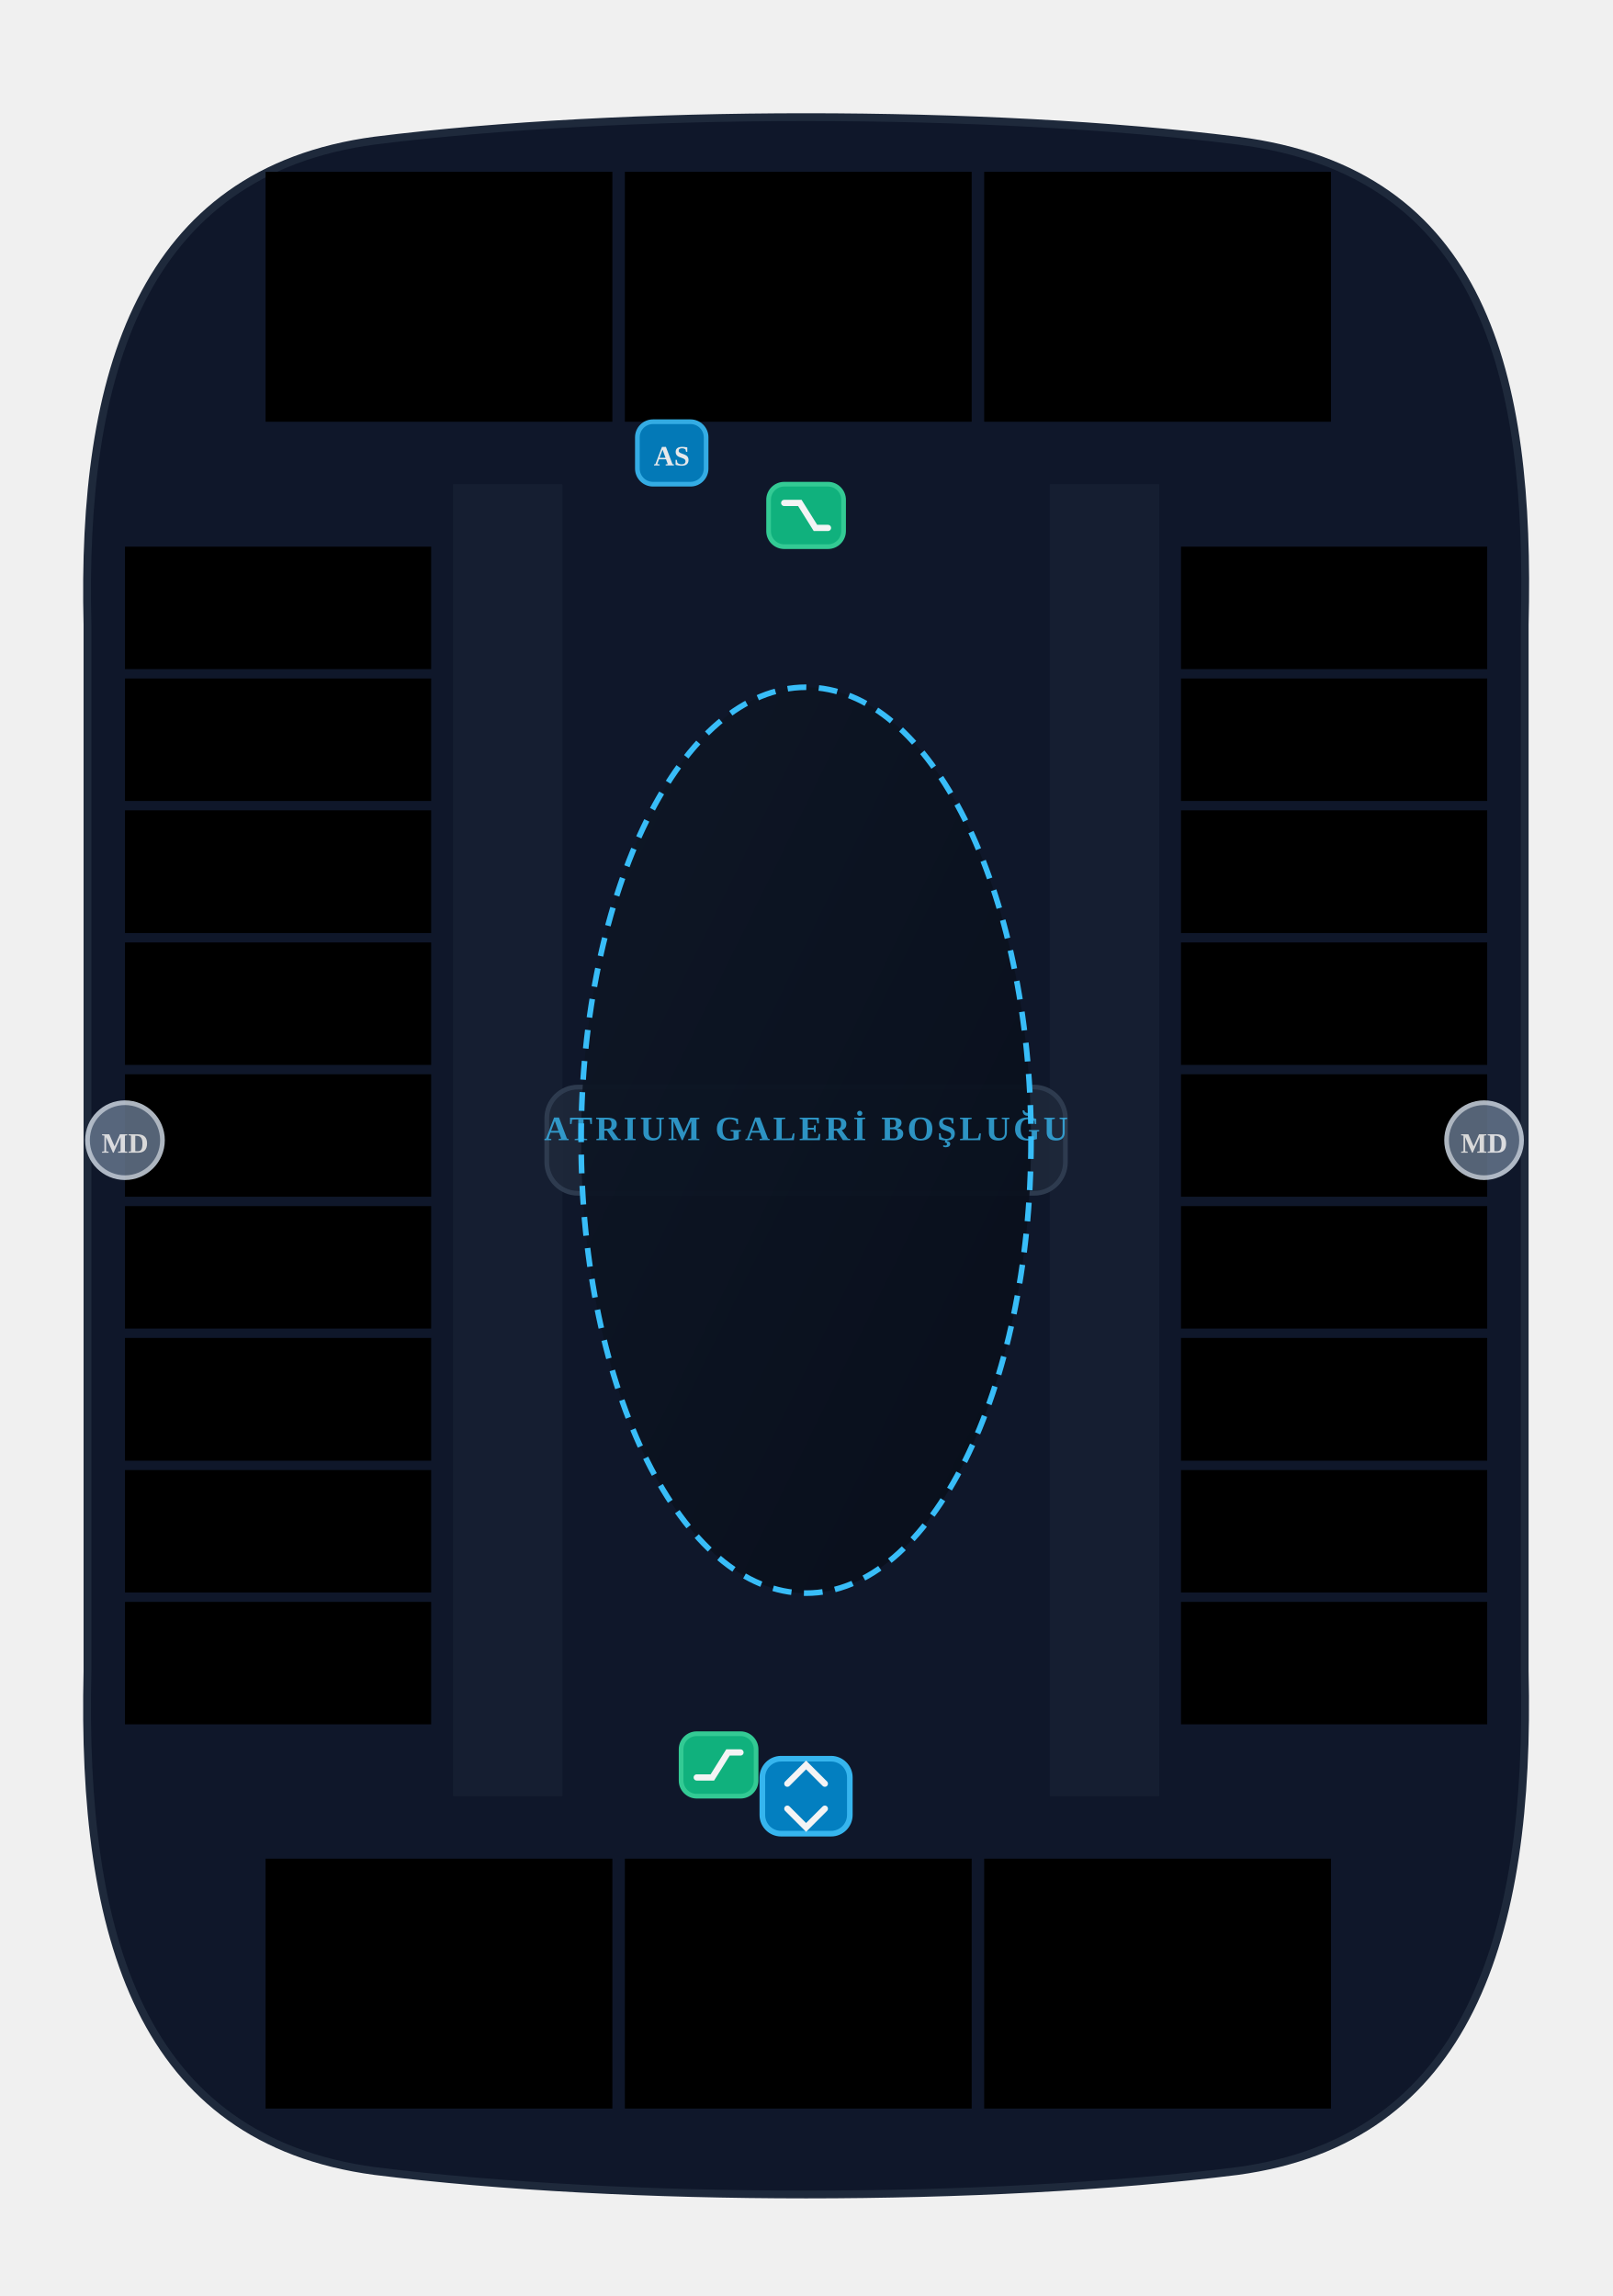
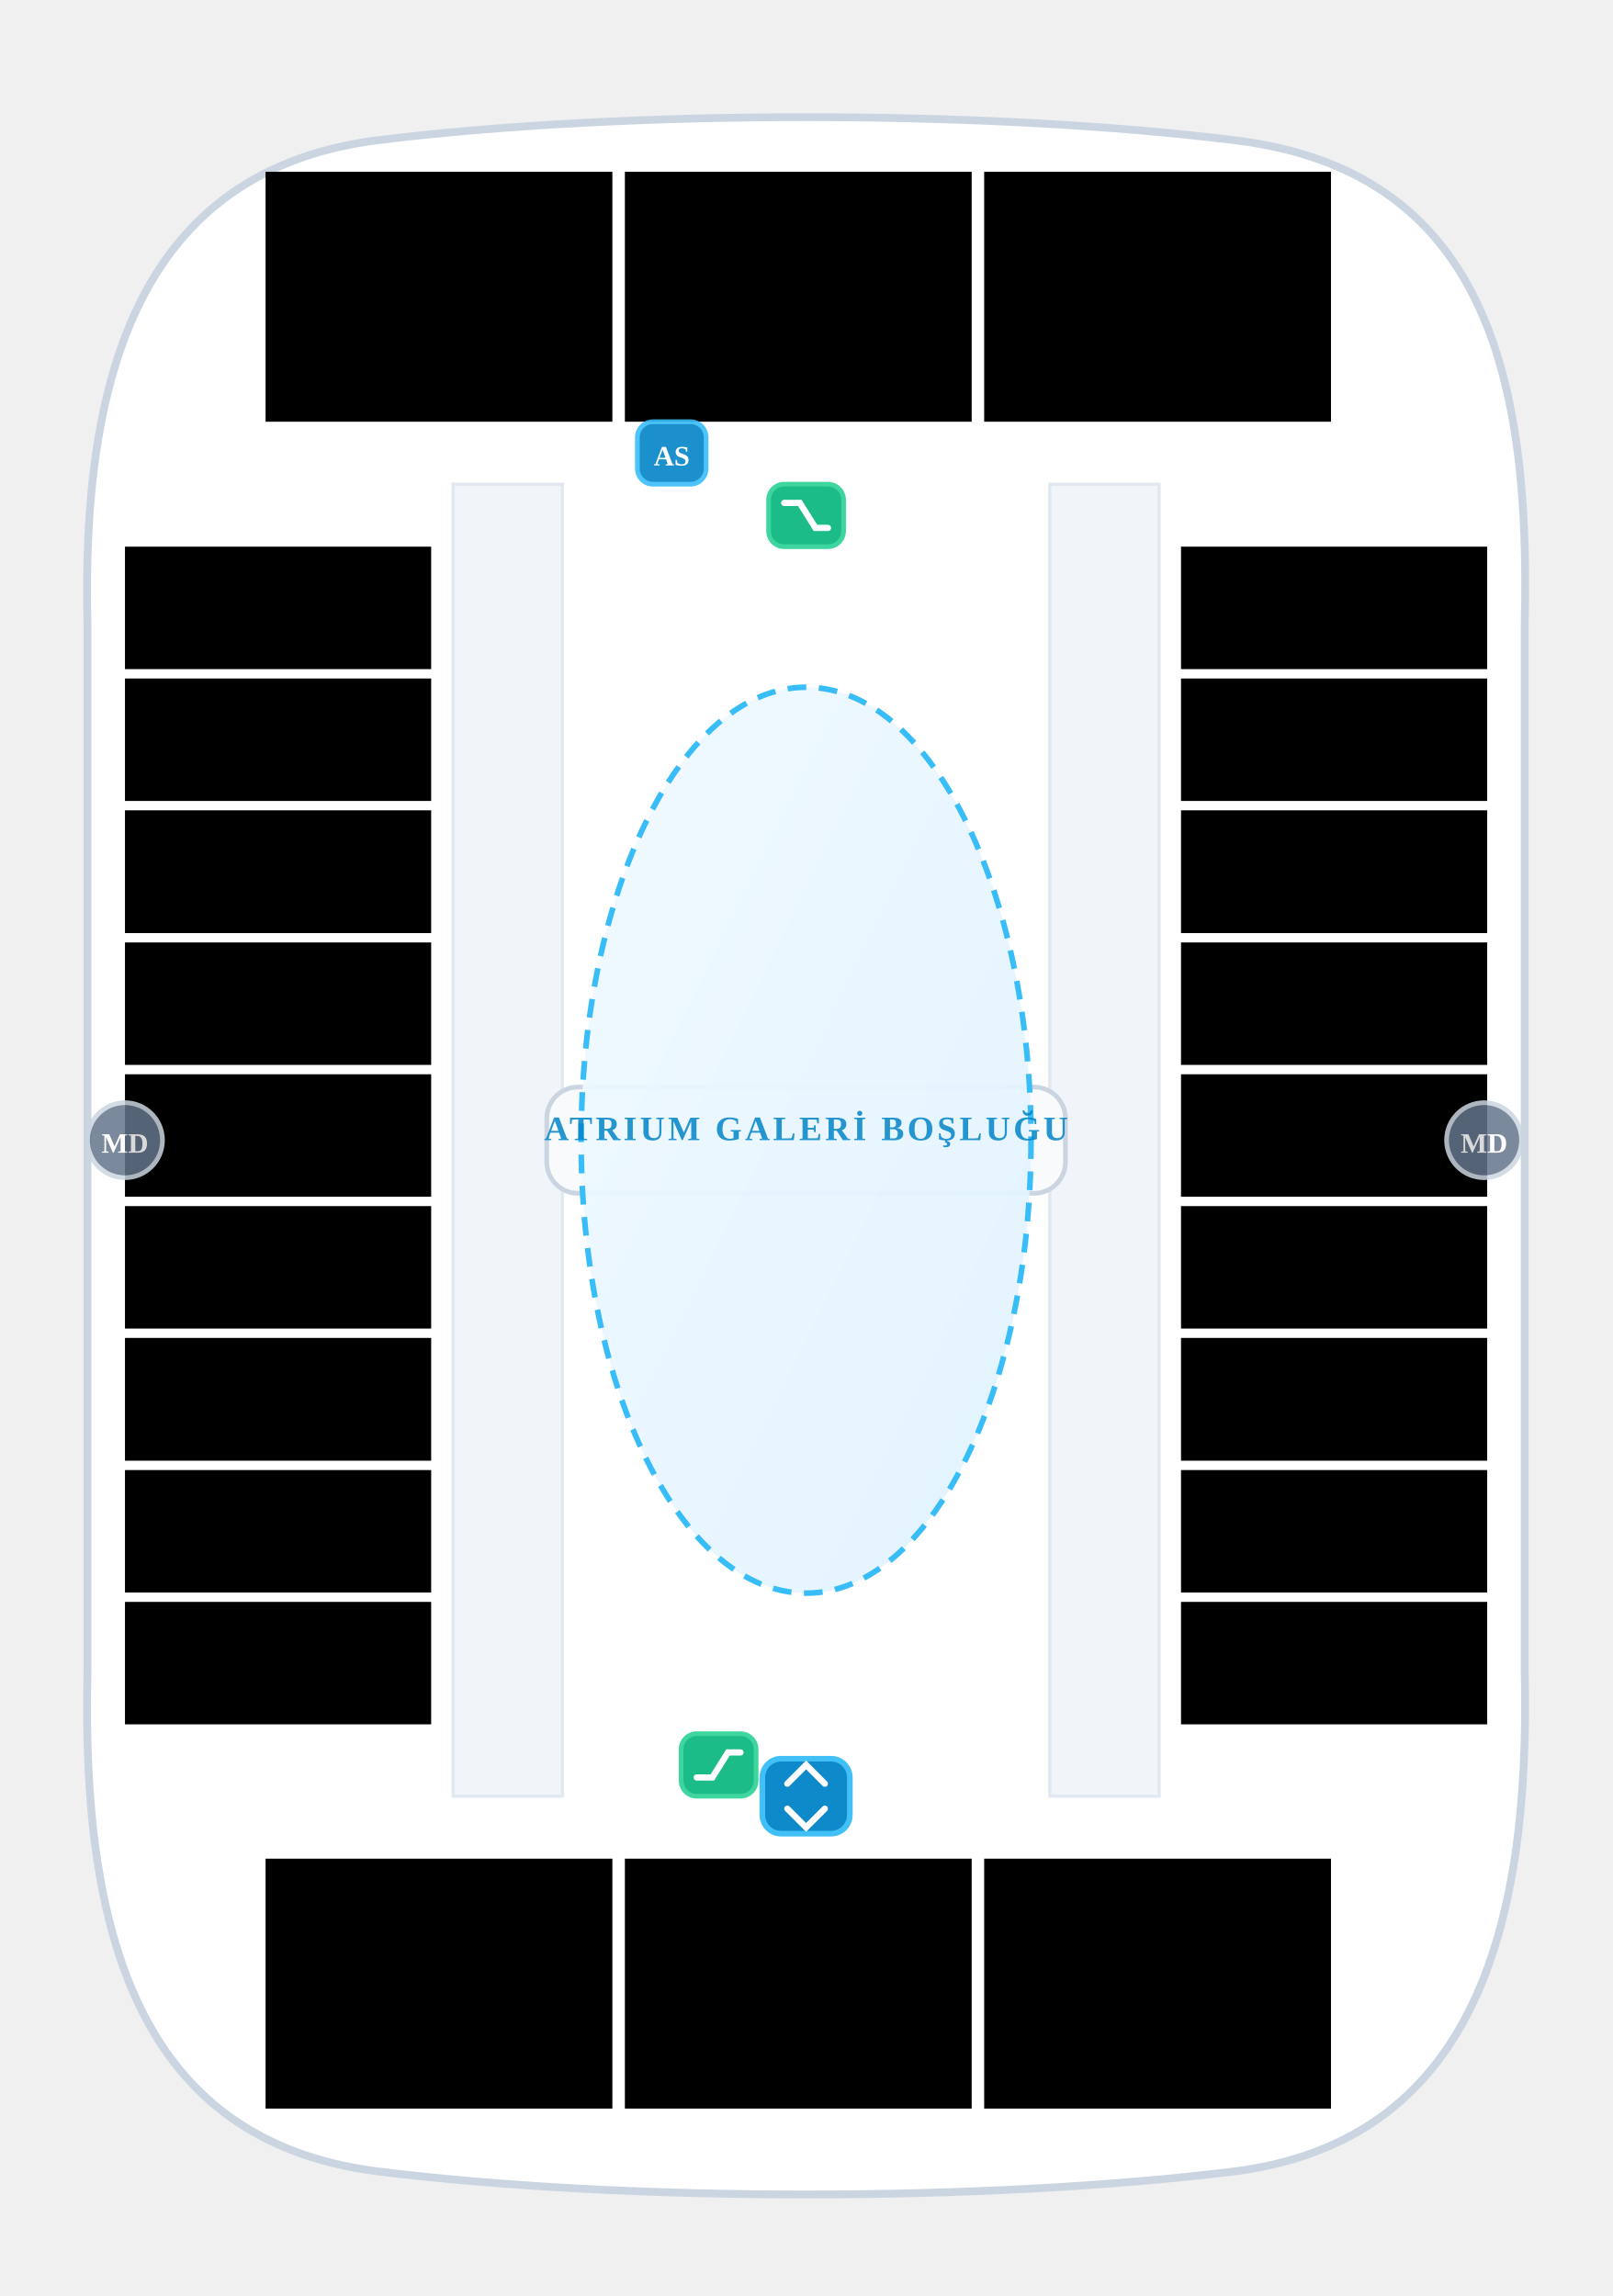
<svg xmlns="http://www.w3.org/2000/svg" viewBox="0 0 516 735" width="100%" height="100%" class="map__svg">
  <defs>
    <filter id="slab-shadow" x="-5%" y="-5%" width="110%" height="110%">
-       <feDropShadow dx="0" dy="4" stdDeviation="6" flood-opacity="0.12" />
+       <feDropShadow dx="0" dy="4" stdDeviation="6" flood-opacity="0.08" />
    </filter>
    <linearGradient id="atriumGrad" x1="0%" y1="0%" x2="100%" y2="100%">
-       <stop offset="0%" stop-color="#0e1726" stop-opacity="0.95" />
-       <stop offset="100%" stop-color="#080e1a" stop-opacity="0.95" />
+       <stop offset="0%" stop-color="#f0f9ff" stop-opacity="0.95" />
+       <stop offset="100%" stop-color="#e0f2fe" stop-opacity="0.95" />
    </linearGradient>
    <linearGradient id="fountainGrad" x1="0%" y1="0%" x2="100%" y2="100%">
-       <stop offset="0%" stop-color="#06b6d4" stop-opacity="0.35" />
-       <stop offset="100%" stop-color="#3b82f6" stop-opacity="0.2" />
+       <stop offset="0%" stop-color="#38bdf8" stop-opacity="0.35" />
+       <stop offset="100%" stop-color="#0284c7" stop-opacity="0.25" />
    </linearGradient>
  </defs>
  <g id="FloorSlab" class="map__slab">
-     <path id="slab_outer_6" class="slab corridor-path" d="M 120 45 C 200 35, 316 35, 396 45 C 475 55, 490 120, 488 200 L 488 535 C 490 620, 470 685, 396 695 C 316 705, 200 705, 120 695 C 45 685, 26 620, 28 535 L 28 200 C 26 120, 45 55, 120 45 Z" fill="#0f172a" stroke="#1e293b" stroke-width="2.5" />
-     <path class="corridor-lane" d="M 145 155 L 180 155 L 180 575 L 145 575 Z" fill="#1e293b" opacity="0.4" />
-     <path class="corridor-lane" d="M 336 155 L 371 155 L 371 575 L 336 575 Z" fill="#1e293b" opacity="0.4" />
-     <rect x="175" y="348" width="166" height="34" rx="10" fill="#1e293b" stroke="#334155" stroke-width="1.5" opacity="0.85" />
+     <path id="slab_outer_6" class="slab corridor-path" d="M 120 45 C 200 35, 316 35, 396 45 C 475 55, 490 120, 488 200 L 488 535 C 490 620, 470 685, 396 695 C 316 705, 200 705, 120 695 C 45 685, 26 620, 28 535 L 28 200 C 26 120, 45 55, 120 45 Z" fill="#ffffff" stroke="#cbd5e1" stroke-width="2.5" />
+     <path class="corridor-lane" d="M 145 155 L 180 155 L 180 575 L 145 575 Z" fill="#f1f5f9" stroke="#e2e8f0" stroke-width="1" />
+     <path class="corridor-lane" d="M 336 155 L 371 155 L 371 575 L 336 575 Z" fill="#f1f5f9" stroke="#e2e8f0" stroke-width="1" />
+     <rect x="175" y="348" width="166" height="34" rx="10" fill="#f8fafc" stroke="#cbd5e1" stroke-width="1.5" />
  </g>
  <g id="FloorVoids">
    <ellipse cx="258" cy="365" rx="72" ry="145" fill="url(#atriumGrad)" stroke="#38bdf8" stroke-width="1.8" stroke-dasharray="6 4" class="void-atrium" />
-     <text x="258" y="365" text-anchor="middle" fill="#38bdf8" font-size="11" font-weight="700" letter-spacing="1" opacity="0.75">ATRIUM GALERİ BOŞLUĞU</text>
+     <text x="258" y="365" text-anchor="middle" fill="#0284c7" font-size="11" font-weight="700" letter-spacing="1" opacity="0.85">ATRIUM GALERİ BOŞLUĞU</text>
  </g>
  <g id="FloorRooms">
    <path id="room_6_1" class="room room--shop room--tenant g-food cat-food store-polygon" d="M 40.0 175.0 L 138.0 175.0 L 138.0 214.2 L 40.0 214.2 Z" fillRule="evenodd" data-id="store_6_1" />
    <path id="room_6_2" class="room room--shop room--tenant g-food cat-food store-polygon" d="M 40.0 217.2 L 138.0 217.2 L 138.0 256.4 L 40.0 256.4 Z" fillRule="evenodd" data-id="store_6_2" />
    <path id="room_6_3" class="room room--shop room--tenant g-food cat-food store-polygon" d="M 40.0 259.4 L 138.0 259.4 L 138.0 298.7 L 40.0 298.7 Z" fillRule="evenodd" data-id="store_6_3" />
    <path id="room_6_4" class="room room--shop room--tenant g-entertainment cat-entertainment store-polygon" d="M 40.0 301.7 L 138.0 301.7 L 138.0 340.9 L 40.0 340.9 Z" fillRule="evenodd" data-id="store_6_4" />
    <path id="room_6_5" class="room room--shop room--tenant g-food cat-food store-polygon" d="M 40.0 343.9 L 138.0 343.9 L 138.0 383.1 L 40.0 383.1 Z" fillRule="evenodd" data-id="store_6_5" />
    <path id="room_6_6" class="room room--shop room--tenant g-food cat-food store-polygon" d="M 40.0 386.1 L 138.0 386.1 L 138.0 425.3 L 40.0 425.3 Z" fillRule="evenodd" data-id="store_6_6" />
    <path id="room_6_7" class="room room--shop room--tenant g-service cat-service store-polygon" d="M 40.0 428.3 L 138.0 428.3 L 138.0 467.6 L 40.0 467.6 Z" fillRule="evenodd" data-id="store_6_7" />
    <path id="room_6_8" class="room room--shop room--tenant g-food cat-food store-polygon" d="M 40.0 470.6 L 138.0 470.6 L 138.0 509.8 L 40.0 509.8 Z" fillRule="evenodd" data-id="store_6_8" />
    <path id="room_6_9" class="room room--shop room--tenant g-food cat-food store-polygon" d="M 40.0 512.8 L 138.0 512.8 L 138.0 552.0 L 40.0 552.0 Z" fillRule="evenodd" data-id="store_6_9" />
    <path id="room_6_10" class="room room--shop room--tenant g-food cat-food store-polygon" d="M 378.0 175.0 L 476.0 175.0 L 476.0 214.2 L 378.0 214.2 Z" fillRule="evenodd" data-id="store_6_10" />
    <path id="room_6_11" class="room room--shop room--tenant g-food cat-food store-polygon" d="M 378.0 217.2 L 476.0 217.2 L 476.0 256.4 L 378.0 256.4 Z" fillRule="evenodd" data-id="store_6_11" />
    <path id="room_6_12" class="room room--shop room--tenant g-food cat-food store-polygon" d="M 378.0 259.4 L 476.0 259.4 L 476.0 298.7 L 378.0 298.7 Z" fillRule="evenodd" data-id="store_6_12" />
    <path id="room_6_13" class="room room--shop room--tenant g-food cat-food store-polygon" d="M 378.0 301.7 L 476.0 301.7 L 476.0 340.9 L 378.0 340.9 Z" fillRule="evenodd" data-id="store_6_13" />
    <path id="room_6_14" class="room room--shop room--tenant g-food cat-food store-polygon" d="M 378.0 343.9 L 476.0 343.9 L 476.0 383.1 L 378.0 383.1 Z" fillRule="evenodd" data-id="store_6_14" />
    <path id="room_6_15" class="room room--shop room--tenant g-food cat-food store-polygon" d="M 378.0 386.1 L 476.0 386.1 L 476.0 425.3 L 378.0 425.3 Z" fillRule="evenodd" data-id="store_6_15" />
    <path id="room_6_16" class="room room--shop room--tenant g-tech cat-tech store-polygon" d="M 378.0 428.3 L 476.0 428.3 L 476.0 467.6 L 378.0 467.6 Z" fillRule="evenodd" data-id="store_6_16" />
    <path id="room_6_17" class="room room--shop room--tenant g-food cat-food store-polygon" d="M 378.0 470.6 L 476.0 470.6 L 476.0 509.8 L 378.0 509.8 Z" fillRule="evenodd" data-id="store_6_17" />
    <path id="room_6_18" class="room room--shop room--tenant g-food cat-food store-polygon" d="M 378.0 512.8 L 476.0 512.8 L 476.0 552.0 L 378.0 552.0 Z" fillRule="evenodd" data-id="store_6_18" />
    <path id="room_6_19" class="room room--shop room--tenant g-entertainment cat-entertainment store-polygon" d="M 85.0 55.0 L 196.0 55.0 L 196.0 135.0 L 85.0 135.0 Z" fillRule="evenodd" data-id="store_6_19" />
    <path id="room_6_20" class="room room--shop room--tenant g-food cat-food store-polygon" d="M 200.0 55.0 L 311.0 55.0 L 311.0 135.0 L 200.0 135.0 Z" fillRule="evenodd" data-id="store_6_20" />
    <path id="room_6_21" class="room room--shop room--tenant g-food cat-food store-polygon" d="M 315.0 55.0 L 426.0 55.0 L 426.0 135.0 L 315.0 135.0 Z" fillRule="evenodd" data-id="store_6_21" />
    <path id="room_6_22" class="room room--shop room--tenant g-food cat-food store-polygon" d="M 85.0 595.0 L 196.0 595.0 L 196.0 675.0 L 85.0 675.0 Z" fillRule="evenodd" data-id="store_6_22" />
    <path id="room_6_23" class="room room--shop room--tenant g-food cat-food store-polygon" d="M 200.0 595.0 L 311.0 595.0 L 311.0 675.0 L 200.0 675.0 Z" fillRule="evenodd" data-id="store_6_23" />
    <path id="room_6_24" class="room room--shop room--tenant g-food cat-food store-polygon" d="M 315.0 595.0 L 426.0 595.0 L 426.0 675.0 L 315.0 675.0 Z" fillRule="evenodd" data-id="store_6_24" />
  </g>
  <g id="FloorIcons" class="pointer-events-none">
    <g transform="translate(258, 575)" class="portal-svg portal-elevator" opacity="0.95">
      <rect x="-14" y="-12" width="28" height="24" rx="6" fill="#0284c7" stroke="#38bdf8" stroke-width="1.8" />
      <path d="M-6 -4 L0 -10 L6 -4 M-6 4 L0 10 L6 4" stroke="#ffffff" stroke-width="2" fill="none" stroke-linecap="round" />
    </g>
    <g transform="translate(230, 565)" class="portal-svg portal-escalator" opacity="0.95">
      <rect x="-12" y="-10" width="24" height="20" rx="5" fill="#10b981" stroke="#34d399" stroke-width="1.5" />
      <path d="M-7 4 L-2 4 L3 -4 L7 -4" stroke="#ffffff" stroke-width="2" fill="none" stroke-linecap="round" />
    </g>
    <g transform="translate(258, 165)" class="portal-svg portal-escalator" opacity="0.95">
      <rect x="-12" y="-10" width="24" height="20" rx="5" fill="#10b981" stroke="#34d399" stroke-width="1.5" />
      <path d="M-7 -4 L-2 -4 L3 4 L7 4" stroke="#ffffff" stroke-width="2" fill="none" stroke-linecap="round" />
    </g>
    <g transform="translate(215, 145)" class="portal-svg portal-elevator" opacity="0.9">
      <rect x="-11" y="-10" width="22" height="20" rx="5" fill="#0284c7" stroke="#38bdf8" stroke-width="1.5" />
      <text x="0" y="4" text-anchor="middle" fill="#ffffff" font-size="9" font-weight="900">AS</text>
    </g>
    <g transform="translate(475, 365)" class="portal-svg portal-stairs" opacity="0.85">
      <circle r="12" fill="#64748b" stroke="#cbd5e1" stroke-width="1.5" />
      <text x="0" y="4" text-anchor="middle" fill="#ffffff" font-size="9" font-weight="900">MD</text>
    </g>
    <g transform="translate(40, 365)" class="portal-svg portal-stairs" opacity="0.85">
      <circle r="12" fill="#64748b" stroke="#cbd5e1" stroke-width="1.5" />
      <text x="0" y="4" text-anchor="middle" fill="#ffffff" font-size="9" font-weight="900">MD</text>
    </g>
  </g>
</svg>
